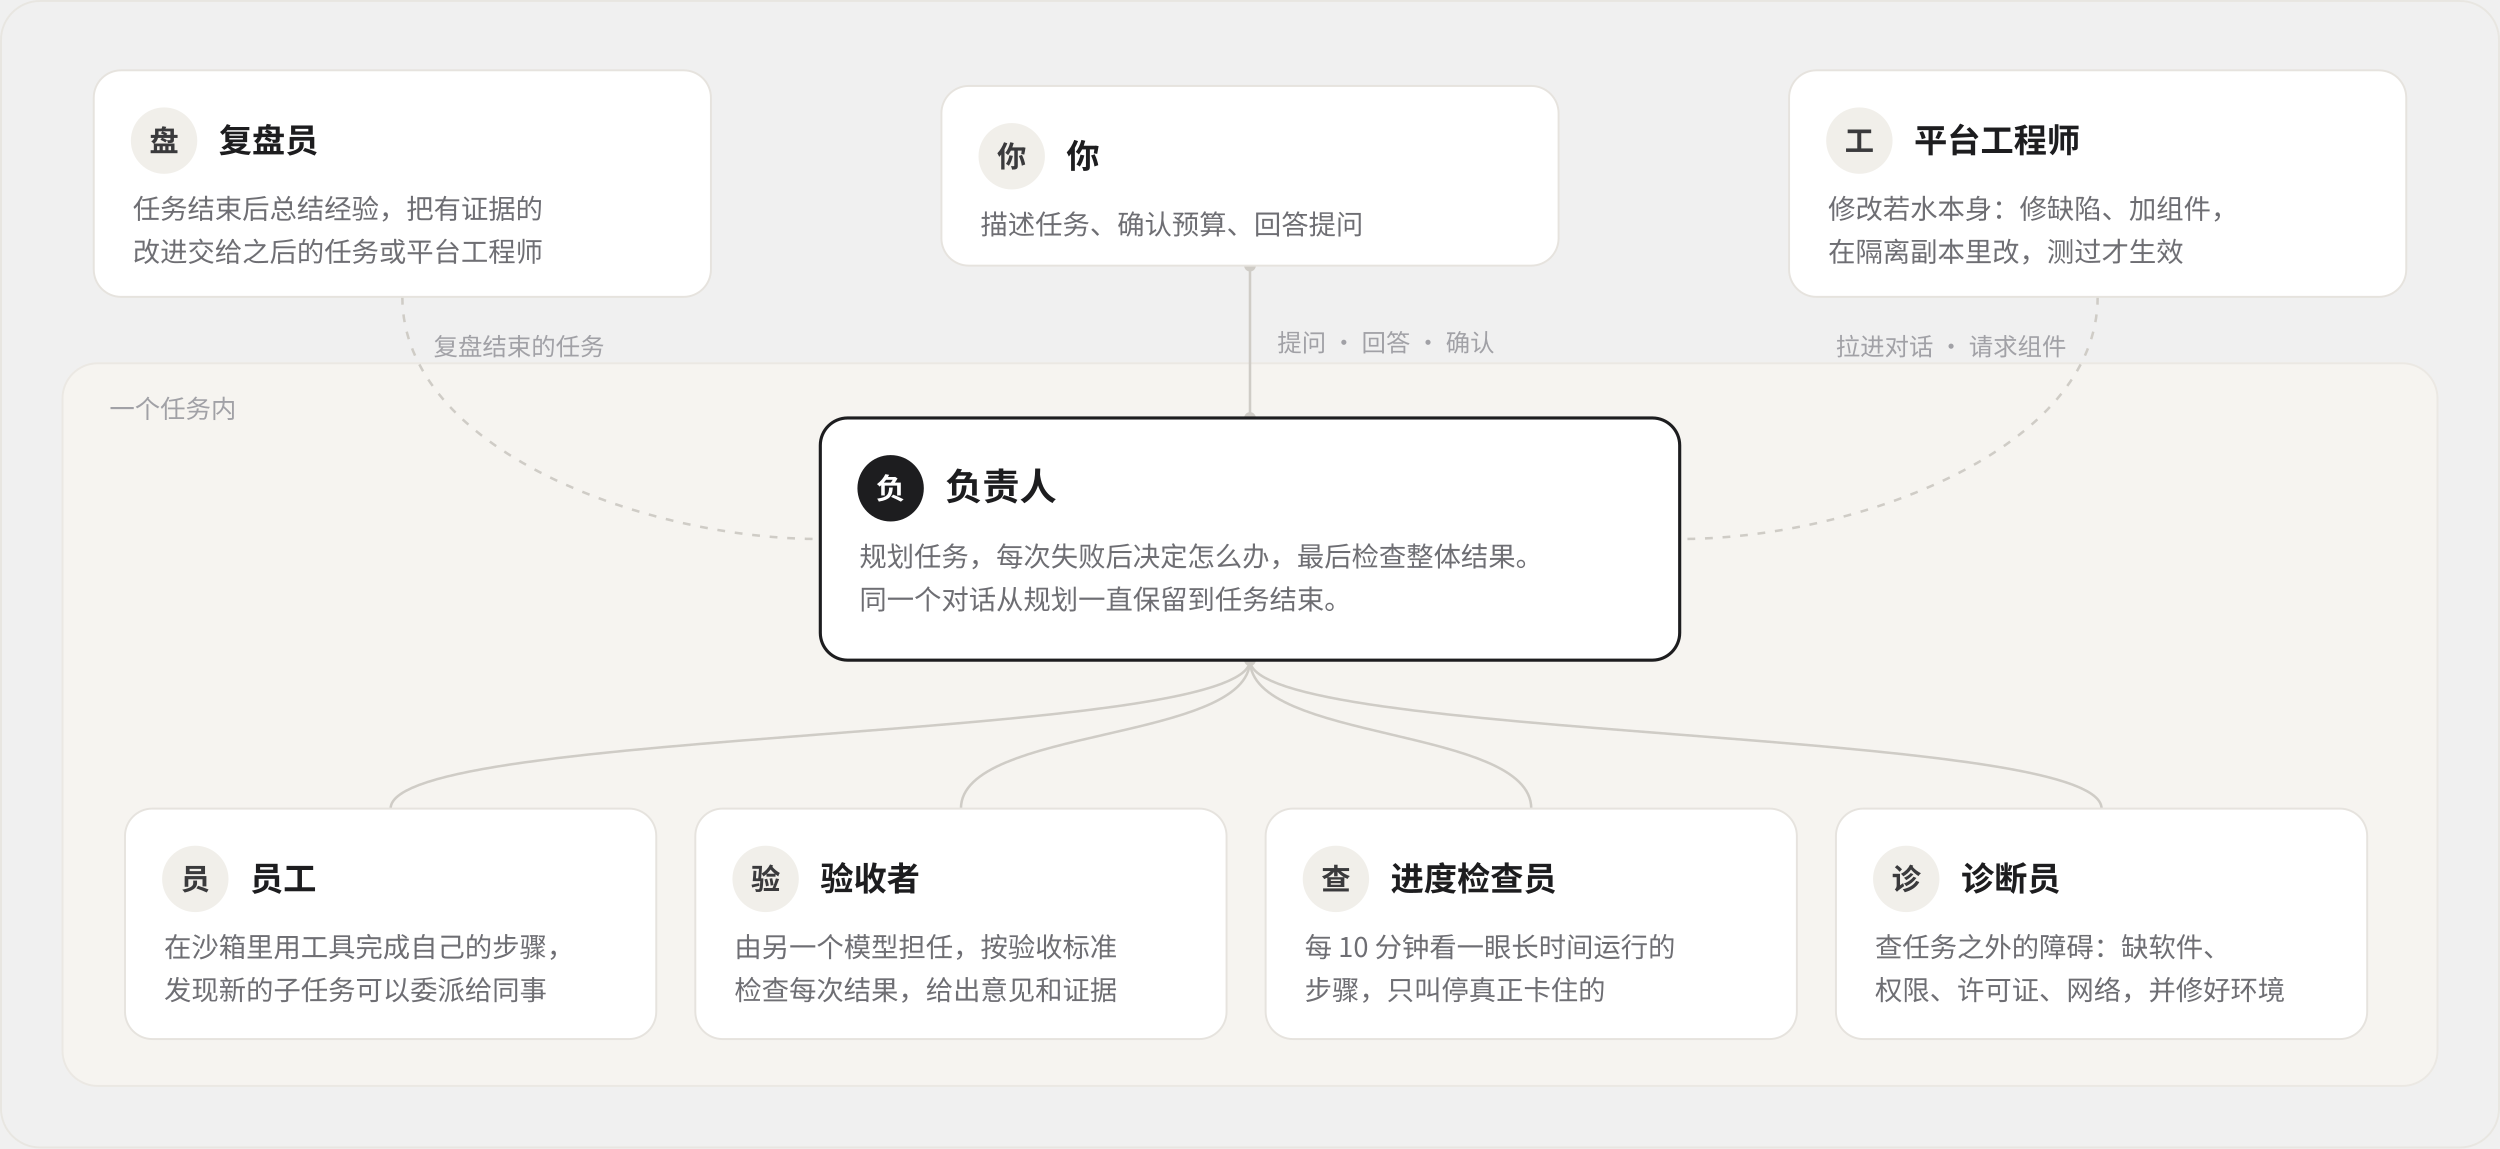
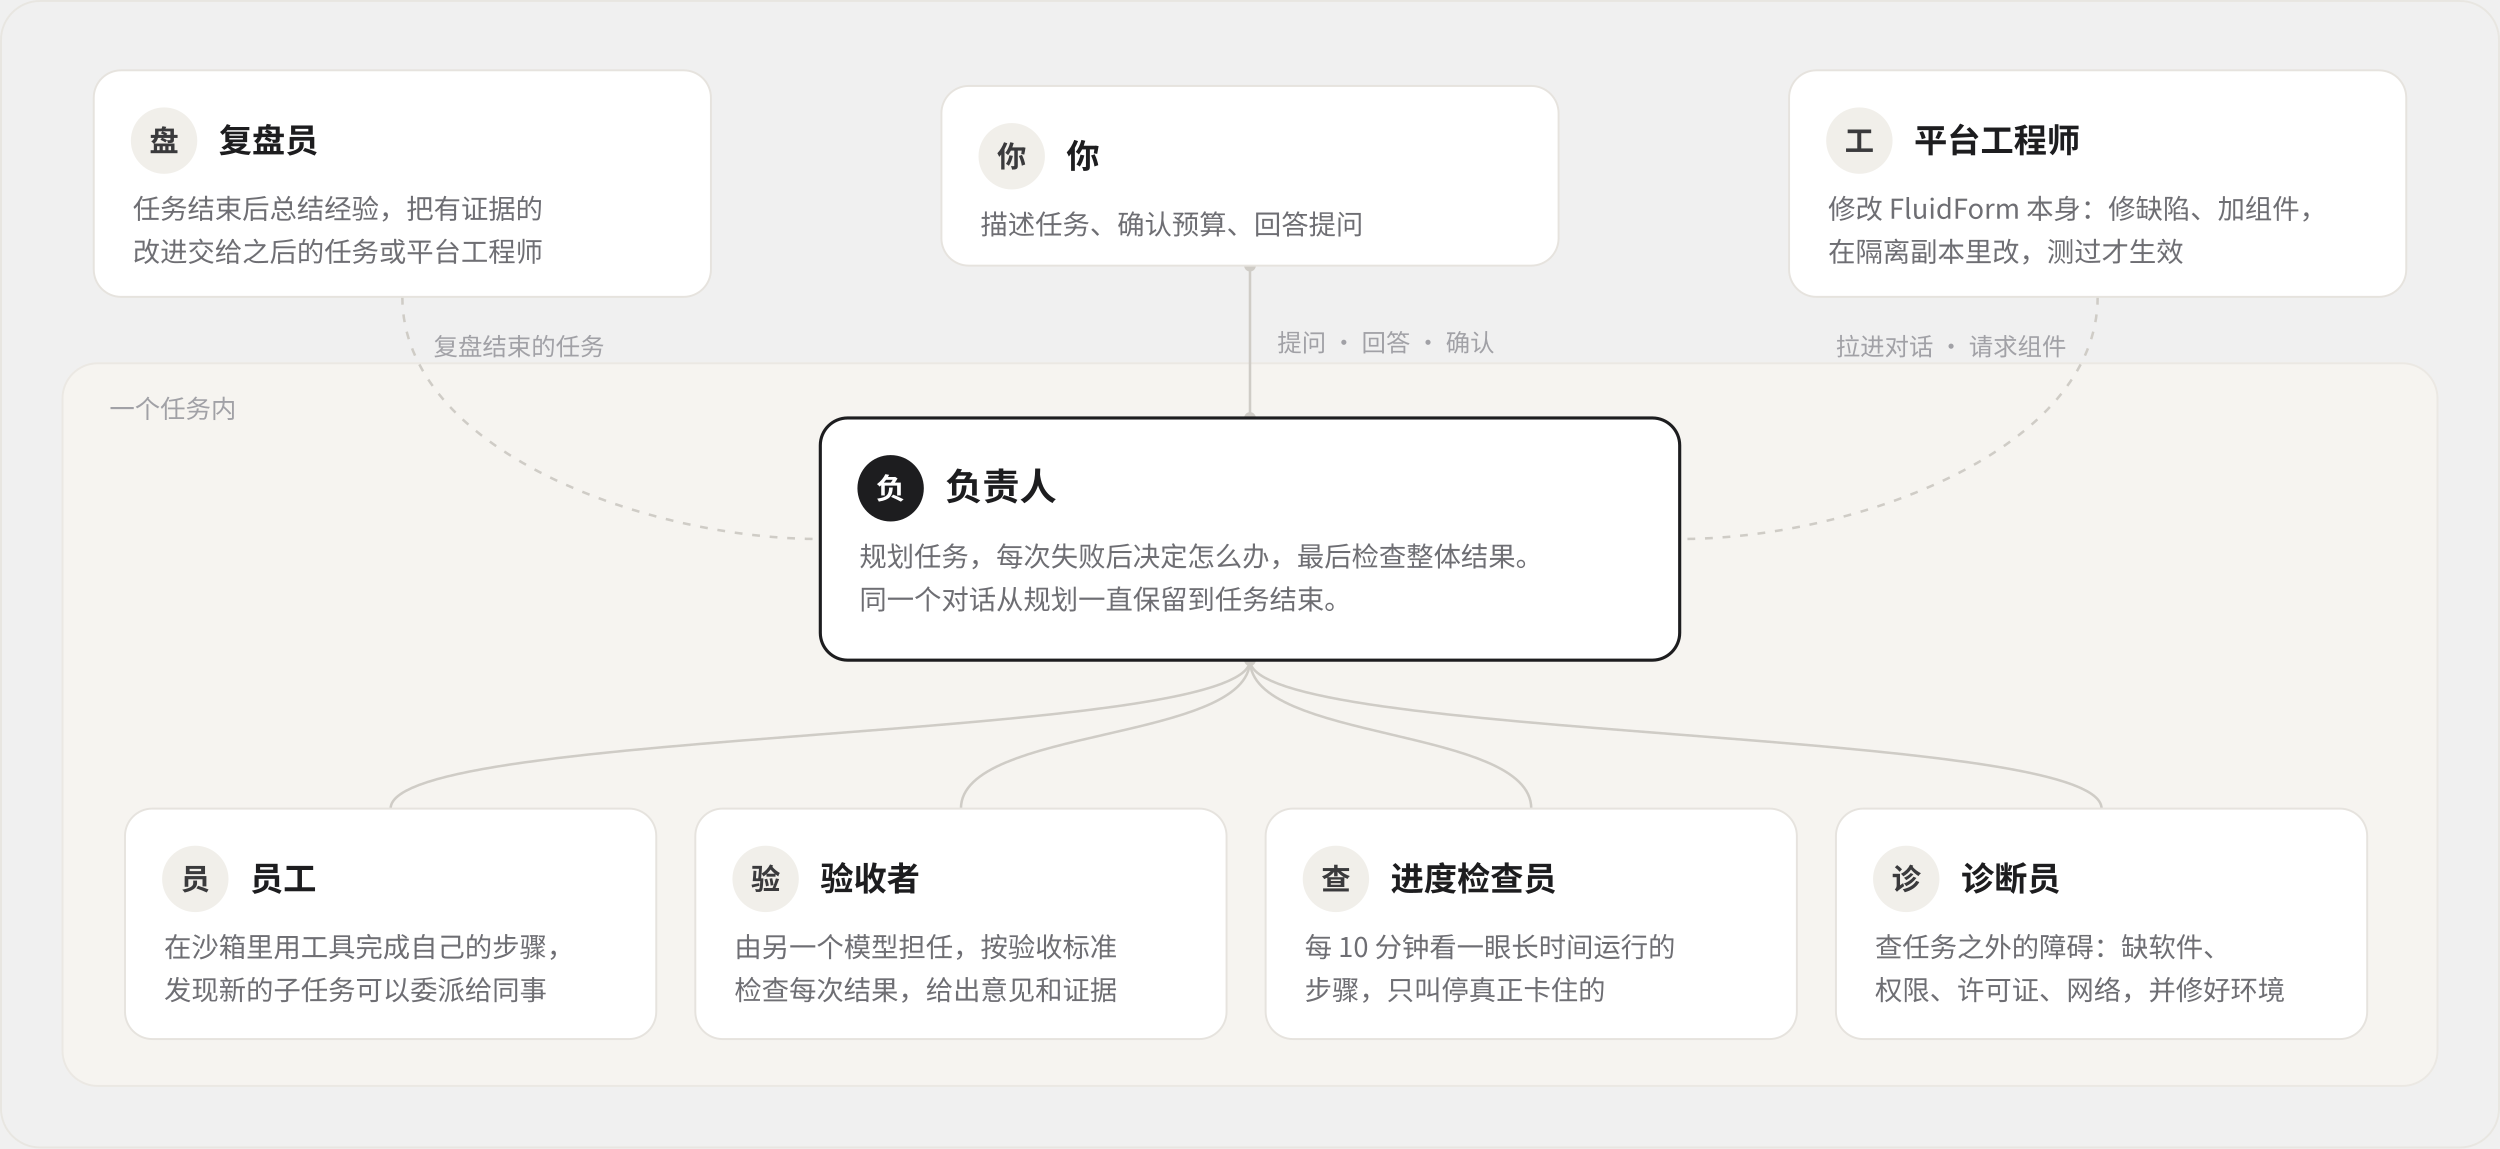
- <svg xmlns="http://www.w3.org/2000/svg" width="1280" height="588" viewBox="0 0 1280 588" role="img" aria-label="若水的团队：你、负责人、员工、验收者、进度检查员、诊断员、平台工程师、复盘员">
+ <svg xmlns="http://www.w3.org/2000/svg" width="1280" height="588" viewBox="0 0 1280 588" role="img" aria-label="FluidForm 的团队：你、负责人、员工、验收者、进度检查员、诊断员、平台工程师、复盘员">
  <style>
    .bg { fill: #fbfaf8; } .frame { fill: none; stroke: #e8e6e1; }
    .card { fill: #ffffff; stroke: #e6e3de; } .card.lead { stroke: #1d1d1f; stroke-width: 1.6; }
    .ink { fill: #1d1d1f; } .muted { fill: #6e6e73; } .faint { fill: #a1a1a6; }
    .ring { fill: none; stroke: #1d1d1f; }
    .avatar { fill: #f1efea; } .avatar.lead { fill: #1d1d1f; } .glyph { fill: #3a3a3c; } .glyph.lead { fill: #ffffff; }
    .line { fill: none; stroke: #cfccc6; stroke-width: 1.3; } .dash { stroke-dasharray: 4 5; }
    .dot { fill: #cfccc6; } .ok { fill: #1f9d55; } .okline { stroke: #1f9d55; }
    .pill { fill: #fbfaf8; } .chip { fill: #f4f2ee; stroke: #e6e3de; } .chip.run { fill: #ffffff; stroke: #1d1d1f; }
    .group { fill: #f6f4f0; stroke: #ebe8e3; }
    .t { font-family: -apple-system, BlinkMacSystemFont, "Segoe UI", "PingFang SC", "Hiragino Sans GB", "Microsoft YaHei", "Noto Sans CJK SC", sans-serif; }
    .mono { font-family: ui-monospace, "SF Mono", Menlo, Consolas, monospace; }
    @media (prefers-color-scheme: dark) {
      .bg { fill: #0f0f10; } .frame { stroke: #232326; }
      .card { fill: #18181a; stroke: #2a2a2e; } .card.lead { stroke: #ededed; }
      .ink { fill: #ededed; } .muted { fill: #a1a1a6; } .faint { fill: #6e6e73; }
      .ring { stroke: #ededed; }
      .avatar { fill: #26262a; } .avatar.lead { fill: #ededed; } .glyph { fill: #d1d1d6; } .glyph.lead { fill: #111113; }
      .line { stroke: #3a3a3f; } .dot { fill: #3a3a3f; } .ok { fill: #3ccb7f; } .okline { stroke: #3ccb7f; }
      .pill { fill: #0f0f10; } .chip { fill: #1d1d20; stroke: #2e2e33; } .chip.run { fill: #18181a; stroke: #ededed; }
      .group { fill: #141416; stroke: #222225; }
    }
  </style>
  <rect class="bg frame" x="0.5" y="0.5" width="1279" height="587" rx="20" />
  <rect class="group" x="32" y="186" width="1216" height="370" rx="18" />
  <text x="56" y="214" class="t faint" font-size="13" font-weight="500" text-anchor="start">一个任务内</text>
  <path class="line" d="M640 136 L640 214" />
  <circle class="dot" cx="640" cy="136" r="3" />
  <circle class="dot" cx="640" cy="214" r="3" />
  <text x="654" y="180" class="t faint" font-size="12.5" font-weight="400" text-anchor="start">提问 · 回答 · 确认</text>
  <path class="line dash" d="M206 152 C 206 230, 330 276, 420 276" />
  <path class="line dash" d="M1074 152 C 1074 230, 950 276, 860 276" />
  <text x="222" y="182" class="t faint" font-size="12.5" font-weight="400" text-anchor="start">复盘结束的任务</text>
  <text x="1058" y="182" class="t faint" font-size="12.5" font-weight="400" text-anchor="end">拉进对话 · 请求组件</text>
  <path class="line" d="M640 338 C 640 380, 200 372, 200 414" />
  <path class="line" d="M640 338 C 640 380, 492 372, 492 414" />
  <path class="line" d="M640 338 C 640 380, 784 372, 784 414" />
  <path class="line" d="M640 338 C 640 380, 1076 372, 1076 414" />
  <circle class="dot" cx="640" cy="338" r="3" />
  <rect class="card" x="48" y="36" width="316" height="116" rx="14" />
  <circle class="avatar" cx="84" cy="72" r="17" />
  <text x="84" y="77.5" class="t glyph" font-size="15" font-weight="600" text-anchor="middle">盘</text>
  <text x="112" y="78" class="t ink" font-size="17" font-weight="650" text-anchor="start">复盘员</text>
  <text x="68" y="112" class="t muted" font-size="14" font-weight="400" text-anchor="start">任务结束后总结经验，把有证据的</text>
  <text x="68" y="134" class="t muted" font-size="14" font-weight="400" text-anchor="start">改进交给之后的任务或平台工程师</text>
  <rect class="card" x="482" y="44" width="316" height="92" rx="14" />
  <circle class="avatar" cx="518" cy="80" r="17" />
  <text x="518" y="85.5" class="t glyph" font-size="15" font-weight="600" text-anchor="middle">你</text>
  <text x="546" y="86" class="t ink" font-size="17" font-weight="650" text-anchor="start">你</text>
  <text x="502" y="120" class="t muted" font-size="14" font-weight="400" text-anchor="start">描述任务、确认预算、回答提问</text>
  <rect class="card" x="916" y="36" width="316" height="116" rx="14" />
  <circle class="avatar" cx="952" cy="72" r="17" />
  <text x="952" y="77.5" class="t glyph" font-size="15" font-weight="600" text-anchor="middle">工</text>
  <text x="980" y="78" class="t ink" font-size="17" font-weight="650" text-anchor="start">平台工程师</text>
-   <text x="936" y="112" class="t muted" font-size="14" font-weight="400" text-anchor="start">修改若水本身：修缺陷、加组件，</text>
+   <text x="936" y="112" class="t muted" font-size="14" font-weight="400" text-anchor="start">修改 FluidForm 本身：修缺陷、加组件，</text>
  <text x="936" y="134" class="t muted" font-size="14" font-weight="400" text-anchor="start">在隔离副本里改，测过才生效</text>
  <rect class="card lead" x="420" y="214" width="440" height="124" rx="14" />
  <circle class="avatar lead" cx="456" cy="250" r="17" />
  <text x="456" y="255.5" class="t glyph lead" font-size="15" font-weight="600" text-anchor="middle">负</text>
  <text x="484" y="256" class="t ink" font-size="19" font-weight="650" text-anchor="start">负责人</text>
  <text x="440" y="290" class="t muted" font-size="14" font-weight="400" text-anchor="start">规划任务，每次失败后决定怎么办，最后检查整体结果。</text>
  <text x="440" y="312" class="t muted" font-size="14" font-weight="400" text-anchor="start">同一个对话从规划一直保留到任务结束。</text>
  <rect class="card" x="64" y="414" width="272" height="118" rx="14" />
  <circle class="avatar" cx="100" cy="450" r="17" />
  <text x="100" y="455.5" class="t glyph" font-size="15" font-weight="600" text-anchor="middle">员</text>
  <text x="128" y="456" class="t ink" font-size="17" font-weight="650" text-anchor="start">员工</text>
  <text x="84" y="490" class="t muted" font-size="14" font-weight="400" text-anchor="start">在沙箱里用工具完成自己的步骤，</text>
  <text x="84" y="512" class="t muted" font-size="14" font-weight="400" text-anchor="start">发现新的子任务可以委派给同事</text>
  <rect class="card" x="356" y="414" width="272" height="118" rx="14" />
  <circle class="avatar" cx="392" cy="450" r="17" />
  <text x="392" y="455.5" class="t glyph" font-size="15" font-weight="600" text-anchor="middle">验</text>
  <text x="420" y="456" class="t ink" font-size="17" font-weight="650" text-anchor="start">验收者</text>
  <text x="376" y="490" class="t muted" font-size="14" font-weight="400" text-anchor="start">由另一个模型担任，按验收标准</text>
  <text x="376" y="512" class="t muted" font-size="14" font-weight="400" text-anchor="start">检查每次结果，给出意见和证据</text>
  <rect class="card" x="648" y="414" width="272" height="118" rx="14" />
  <circle class="avatar" cx="684" cy="450" r="17" />
  <text x="684" y="455.5" class="t glyph" font-size="15" font-weight="600" text-anchor="middle">查</text>
  <text x="712" y="456" class="t ink" font-size="17" font-weight="650" text-anchor="start">进度检查员</text>
  <text x="668" y="490" class="t muted" font-size="14" font-weight="400" text-anchor="start">每 10 分钟看一眼长时间运行的</text>
  <text x="668" y="512" class="t muted" font-size="14" font-weight="400" text-anchor="start">步骤，只叫停真正卡住的</text>
  <rect class="card" x="940" y="414" width="272" height="118" rx="14" />
  <circle class="avatar" cx="976" cy="450" r="17" />
  <text x="976" y="455.5" class="t glyph" font-size="15" font-weight="600" text-anchor="middle">诊</text>
  <text x="1004" y="456" class="t ink" font-size="17" font-weight="650" text-anchor="start">诊断员</text>
  <text x="960" y="490" class="t muted" font-size="14" font-weight="400" text-anchor="start">查任务之外的障碍：缺软件、</text>
  <text x="960" y="512" class="t muted" font-size="14" font-weight="400" text-anchor="start">权限、许可证、网络，并修好环境</text>
</svg>
